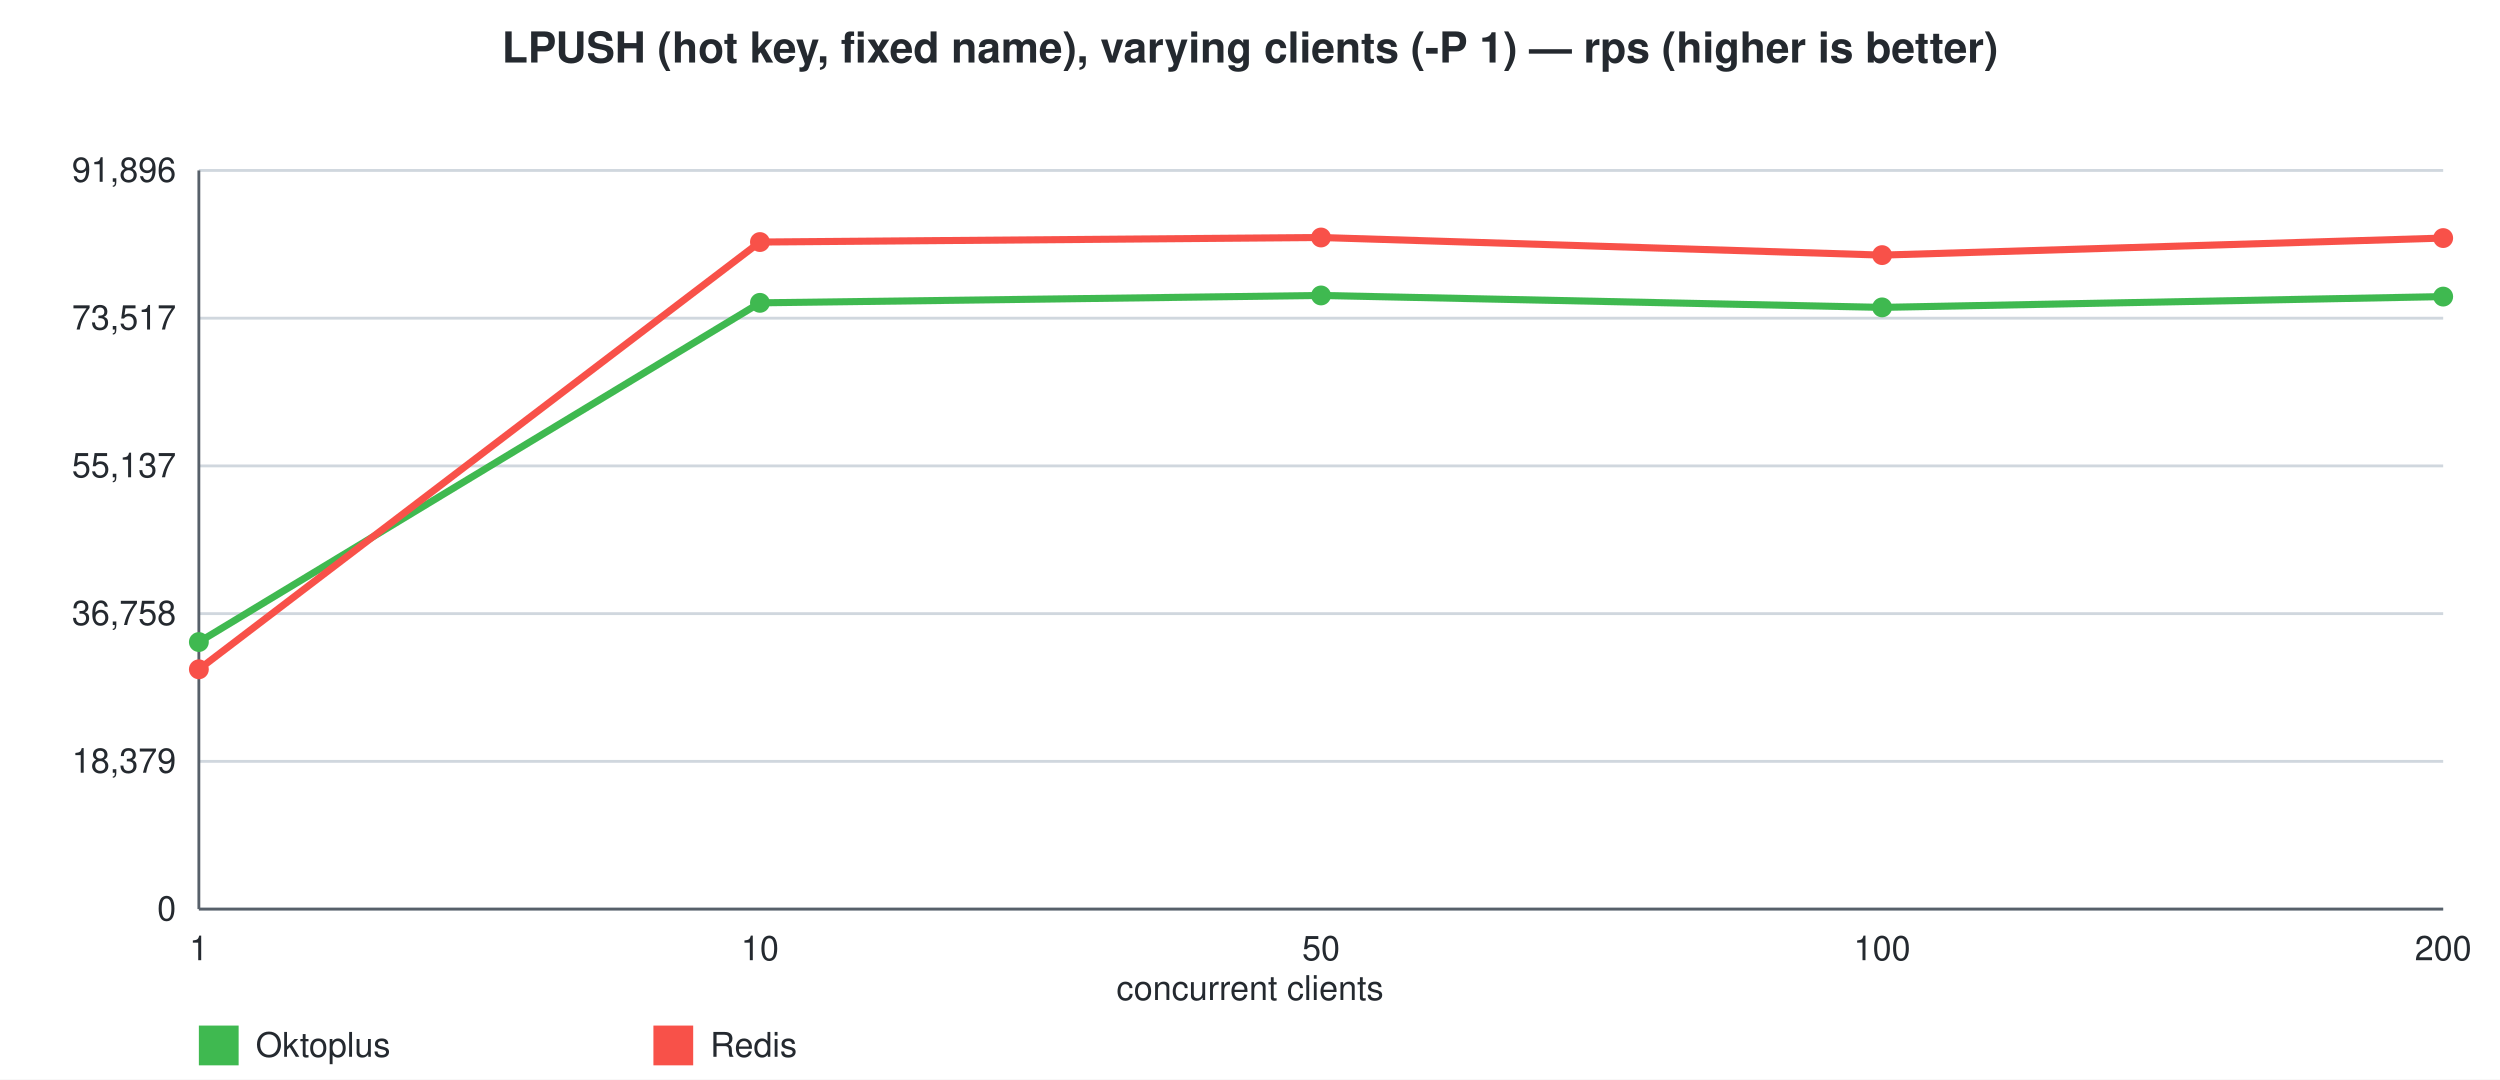
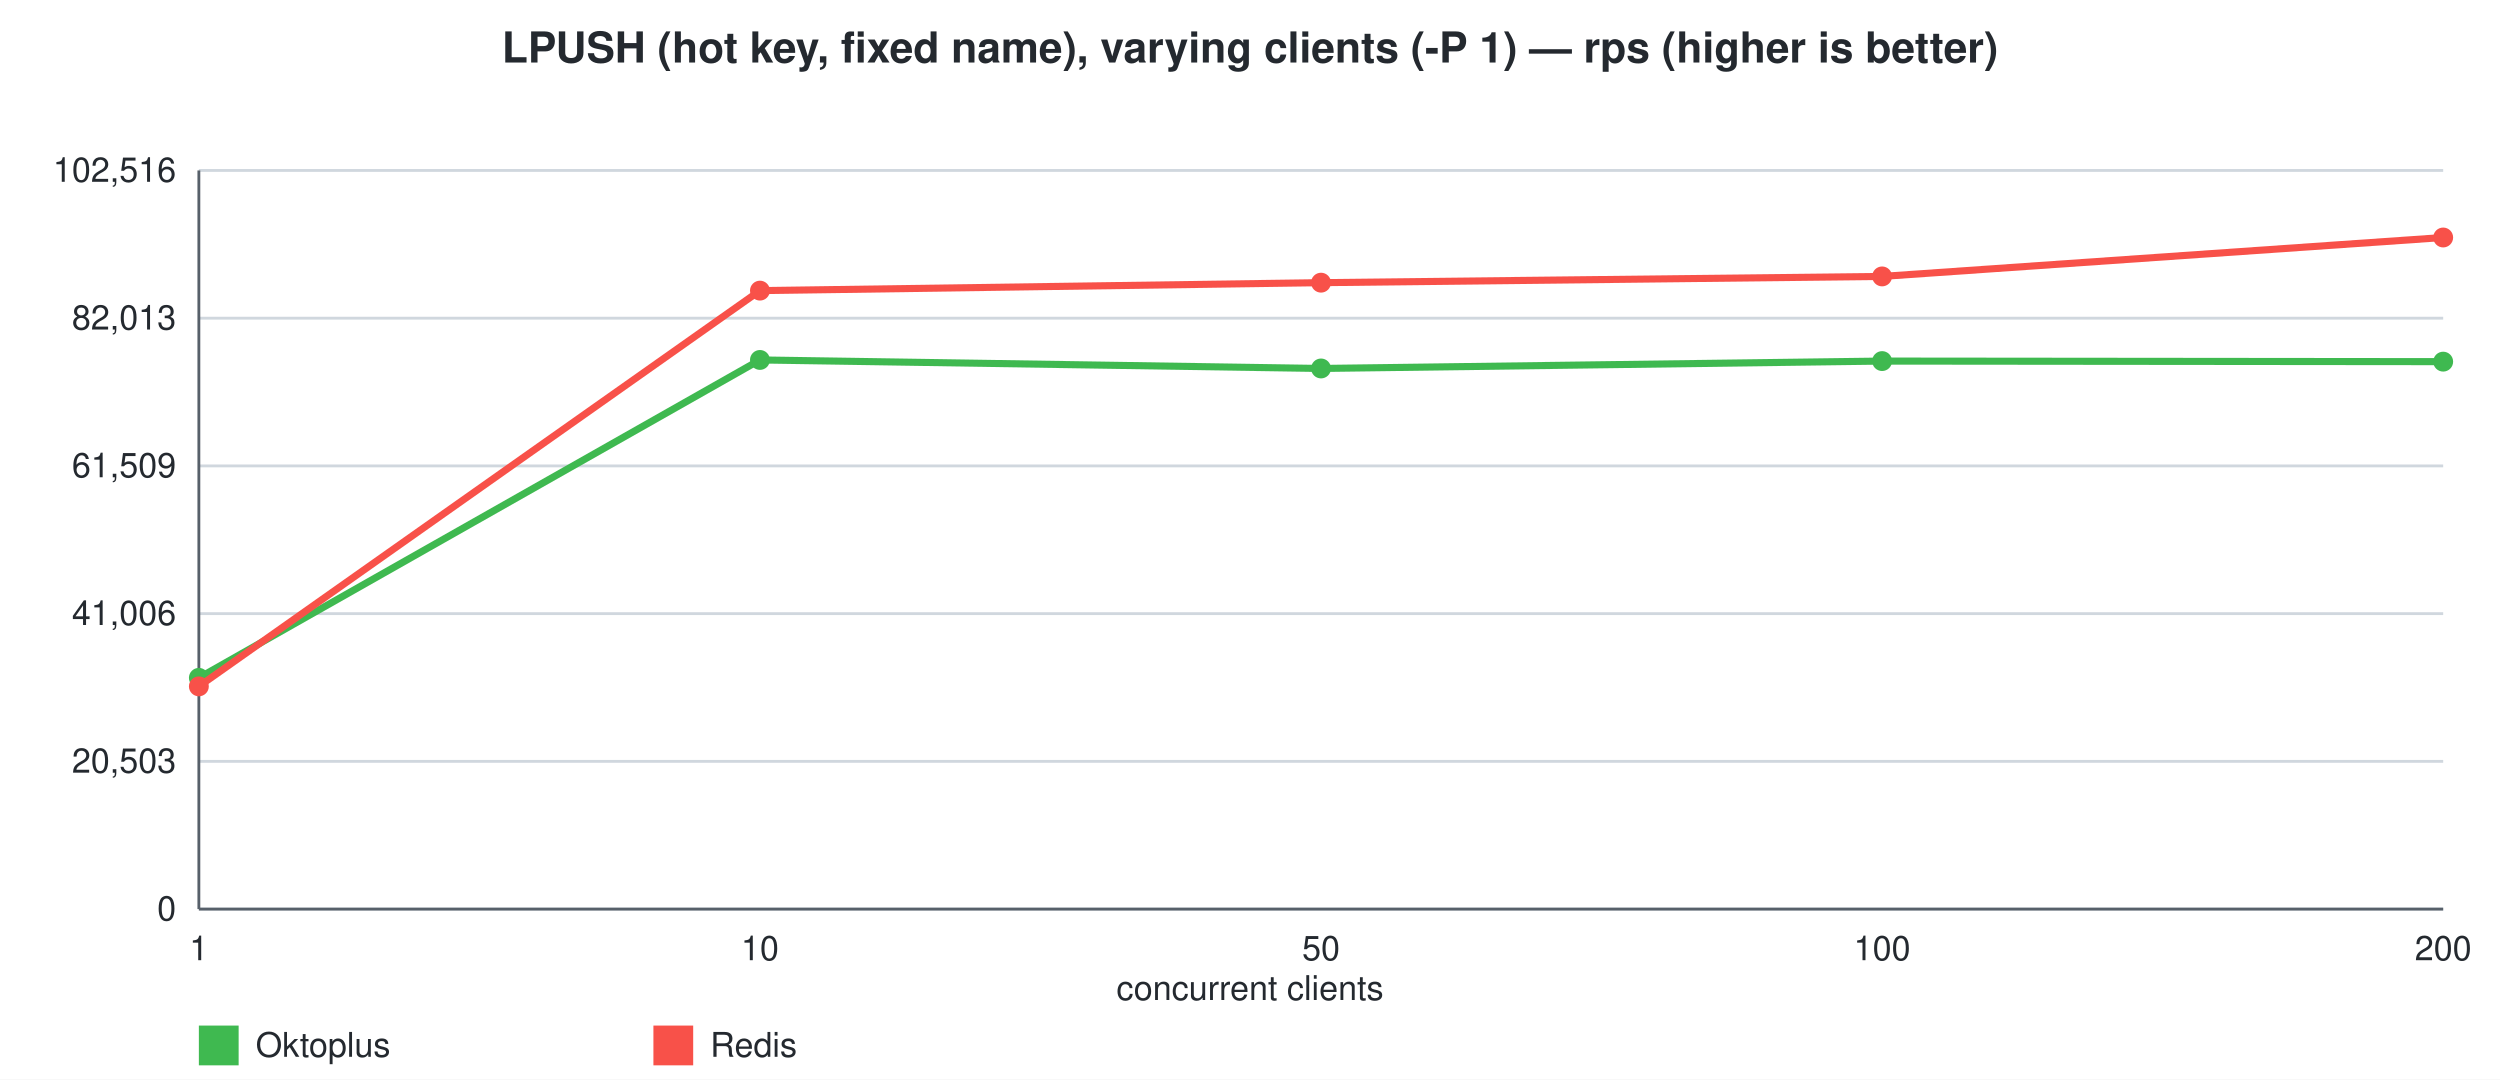
<svg xmlns="http://www.w3.org/2000/svg" width="880" height="380" viewBox="0 0 880 380" font-family="-apple-system, Segoe UI, Helvetica, Arial, sans-serif" font-size="12">
  <rect width="880" height="380" fill="#ffffff" />
  <text x="440.0" y="22" text-anchor="middle" fill="#24292f" font-size="15" font-weight="600">LPUSH (hot key, fixed name), varying clients (-P 1) — rps (higher is better)</text>
  <line x1="70" y1="320.0" x2="860" y2="320.0" stroke="#d0d7de" stroke-width="1" />
  <text x="62" y="324.0" text-anchor="end" fill="#24292f">0</text>
  <line x1="70" y1="268.0" x2="860" y2="268.0" stroke="#d0d7de" stroke-width="1" />
-   <text x="62" y="272.0" text-anchor="end" fill="#24292f">18,379</text>
+   <text x="62" y="272.0" text-anchor="end" fill="#24292f">20,503</text>
  <line x1="70" y1="216.0" x2="860" y2="216.0" stroke="#d0d7de" stroke-width="1" />
-   <text x="62" y="220.0" text-anchor="end" fill="#24292f">36,758</text>
-   <line x1="70" y1="164" x2="860" y2="164" stroke="#d0d7de" stroke-width="1" />
-   <text x="62" y="168" text-anchor="end" fill="#24292f">55,137</text>
-   <line x1="70" y1="112.0" x2="860" y2="112.0" stroke="#d0d7de" stroke-width="1" />
-   <text x="62" y="116.0" text-anchor="end" fill="#24292f">73,517</text>
+   <text x="62" y="220.0" text-anchor="end" fill="#24292f">41,006</text>
+   <line x1="70" y1="164.0" x2="860" y2="164.0" stroke="#d0d7de" stroke-width="1" />
+   <text x="62" y="168.0" text-anchor="end" fill="#24292f">61,509</text>
+   <line x1="70" y1="112" x2="860" y2="112" stroke="#d0d7de" stroke-width="1" />
+   <text x="62" y="116" text-anchor="end" fill="#24292f">82,013</text>
  <line x1="70" y1="60.0" x2="860" y2="60.0" stroke="#d0d7de" stroke-width="1" />
-   <text x="62" y="64.0" text-anchor="end" fill="#24292f">91,896</text>
+   <text x="62" y="64.0" text-anchor="end" fill="#24292f">102,516</text>
  <line x1="70" y1="60" x2="70" y2="320" stroke="#57606a" stroke-width="1" />
  <line x1="70" y1="320" x2="860" y2="320" stroke="#57606a" stroke-width="1" />
  <text x="70.0" y="338" text-anchor="middle" fill="#24292f">1</text>
  <text x="267.5" y="338" text-anchor="middle" fill="#24292f">10</text>
  <text x="465.0" y="338" text-anchor="middle" fill="#24292f">50</text>
  <text x="662.5" y="338" text-anchor="middle" fill="#24292f">100</text>
  <text x="860.0" y="338" text-anchor="middle" fill="#24292f">200</text>
  <text x="440.0" y="352" text-anchor="middle" fill="#24292f">concurrent clients</text>
-   <polyline fill="none" stroke="#3fb950" stroke-width="2.5" points="70.0,226.0 267.5,106.6 465.0,104.0 662.5,108.2 860.0,104.4" />
-   <circle cx="70.0" cy="226.0" r="3.5" fill="#3fb950" />
-   <circle cx="267.5" cy="106.6" r="3.5" fill="#3fb950" />
-   <circle cx="465.0" cy="104.0" r="3.5" fill="#3fb950" />
-   <circle cx="662.5" cy="108.2" r="3.5" fill="#3fb950" />
-   <circle cx="860.0" cy="104.4" r="3.5" fill="#3fb950" />
-   <polyline fill="none" stroke="#f85149" stroke-width="2.5" points="70.0,235.6 267.5,85.2 465.0,83.6 662.5,89.8 860.0,83.8" />
-   <circle cx="70.0" cy="235.6" r="3.5" fill="#f85149" />
-   <circle cx="267.5" cy="85.2" r="3.5" fill="#f85149" />
-   <circle cx="465.0" cy="83.6" r="3.5" fill="#f85149" />
-   <circle cx="662.5" cy="89.8" r="3.5" fill="#f85149" />
-   <circle cx="860.0" cy="83.8" r="3.5" fill="#f85149" />
+   <polyline fill="none" stroke="#3fb950" stroke-width="2.5" points="70.0,238.6 267.5,126.7 465.0,129.7 662.5,127.1 860.0,127.3" />
+   <circle cx="70.0" cy="238.6" r="3.5" fill="#3fb950" />
+   <circle cx="267.5" cy="126.7" r="3.5" fill="#3fb950" />
+   <circle cx="465.0" cy="129.7" r="3.5" fill="#3fb950" />
+   <circle cx="662.5" cy="127.1" r="3.5" fill="#3fb950" />
+   <circle cx="860.0" cy="127.3" r="3.5" fill="#3fb950" />
+   <polyline fill="none" stroke="#f85149" stroke-width="2.5" points="70.0,241.6 267.5,102.3 465.0,99.5 662.5,97.3 860.0,83.6" />
+   <circle cx="70.0" cy="241.6" r="3.5" fill="#f85149" />
+   <circle cx="267.5" cy="102.3" r="3.5" fill="#f85149" />
+   <circle cx="465.0" cy="99.5" r="3.5" fill="#f85149" />
+   <circle cx="662.5" cy="97.3" r="3.5" fill="#f85149" />
+   <circle cx="860.0" cy="83.6" r="3.5" fill="#f85149" />
  <rect x="70" y="361" width="14" height="14" fill="#3fb950" />
  <text x="90" y="372" fill="#24292f">Oktoplus</text>
  <rect x="230" y="361" width="14" height="14" fill="#f85149" />
  <text x="250" y="372" fill="#24292f">Redis</text>
</svg>
